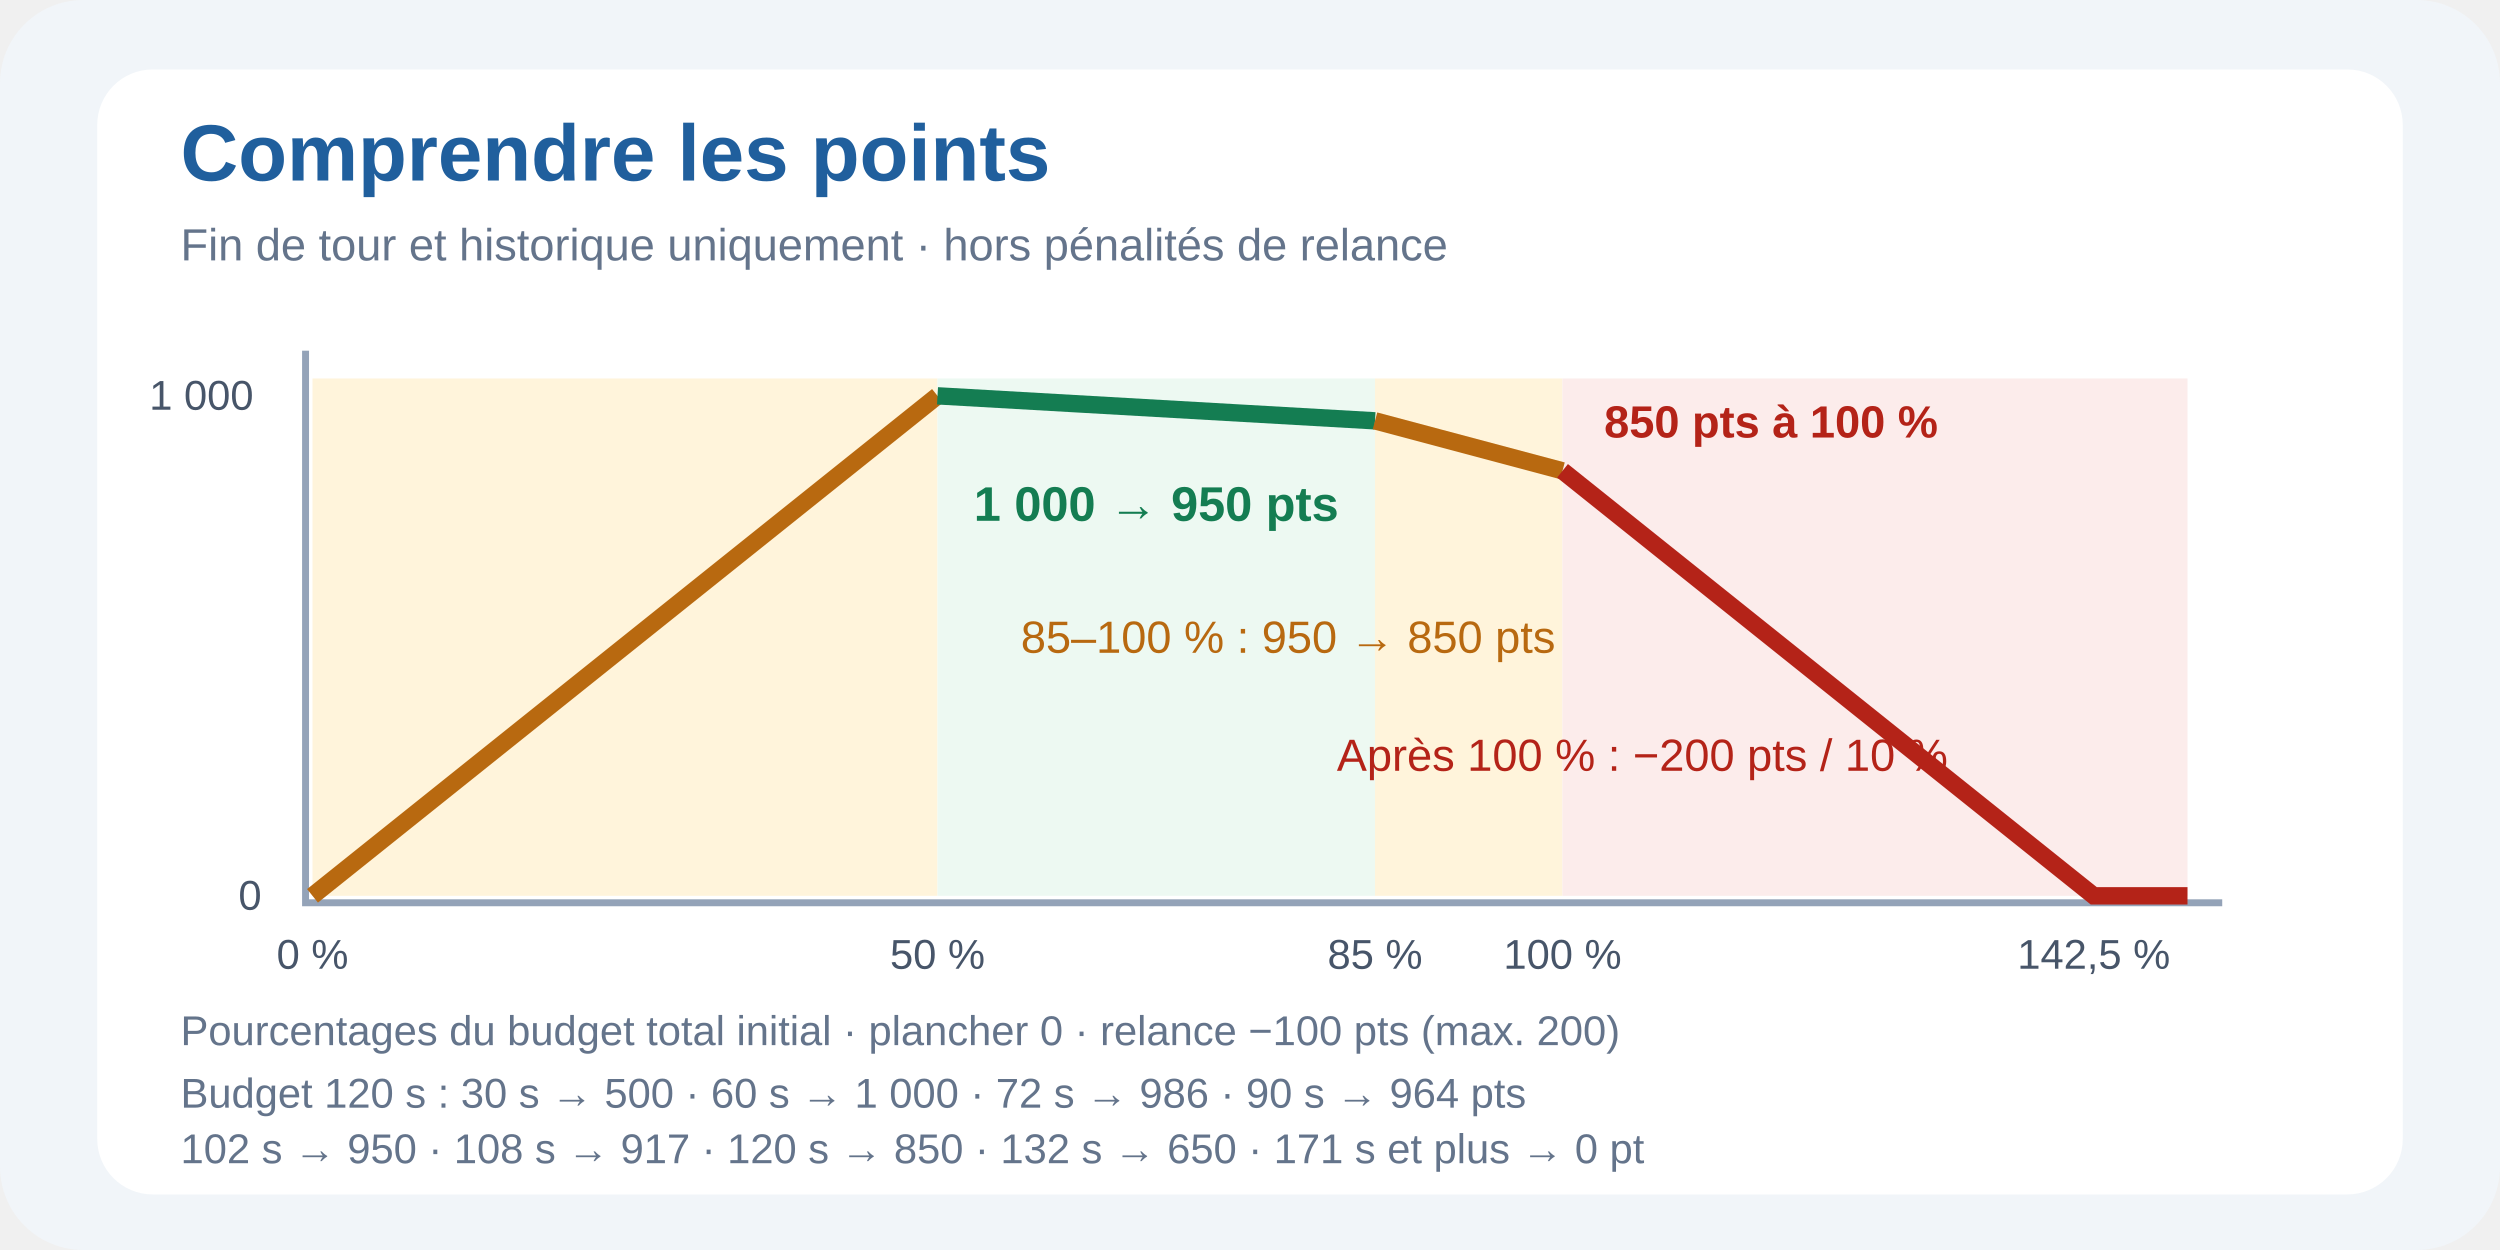
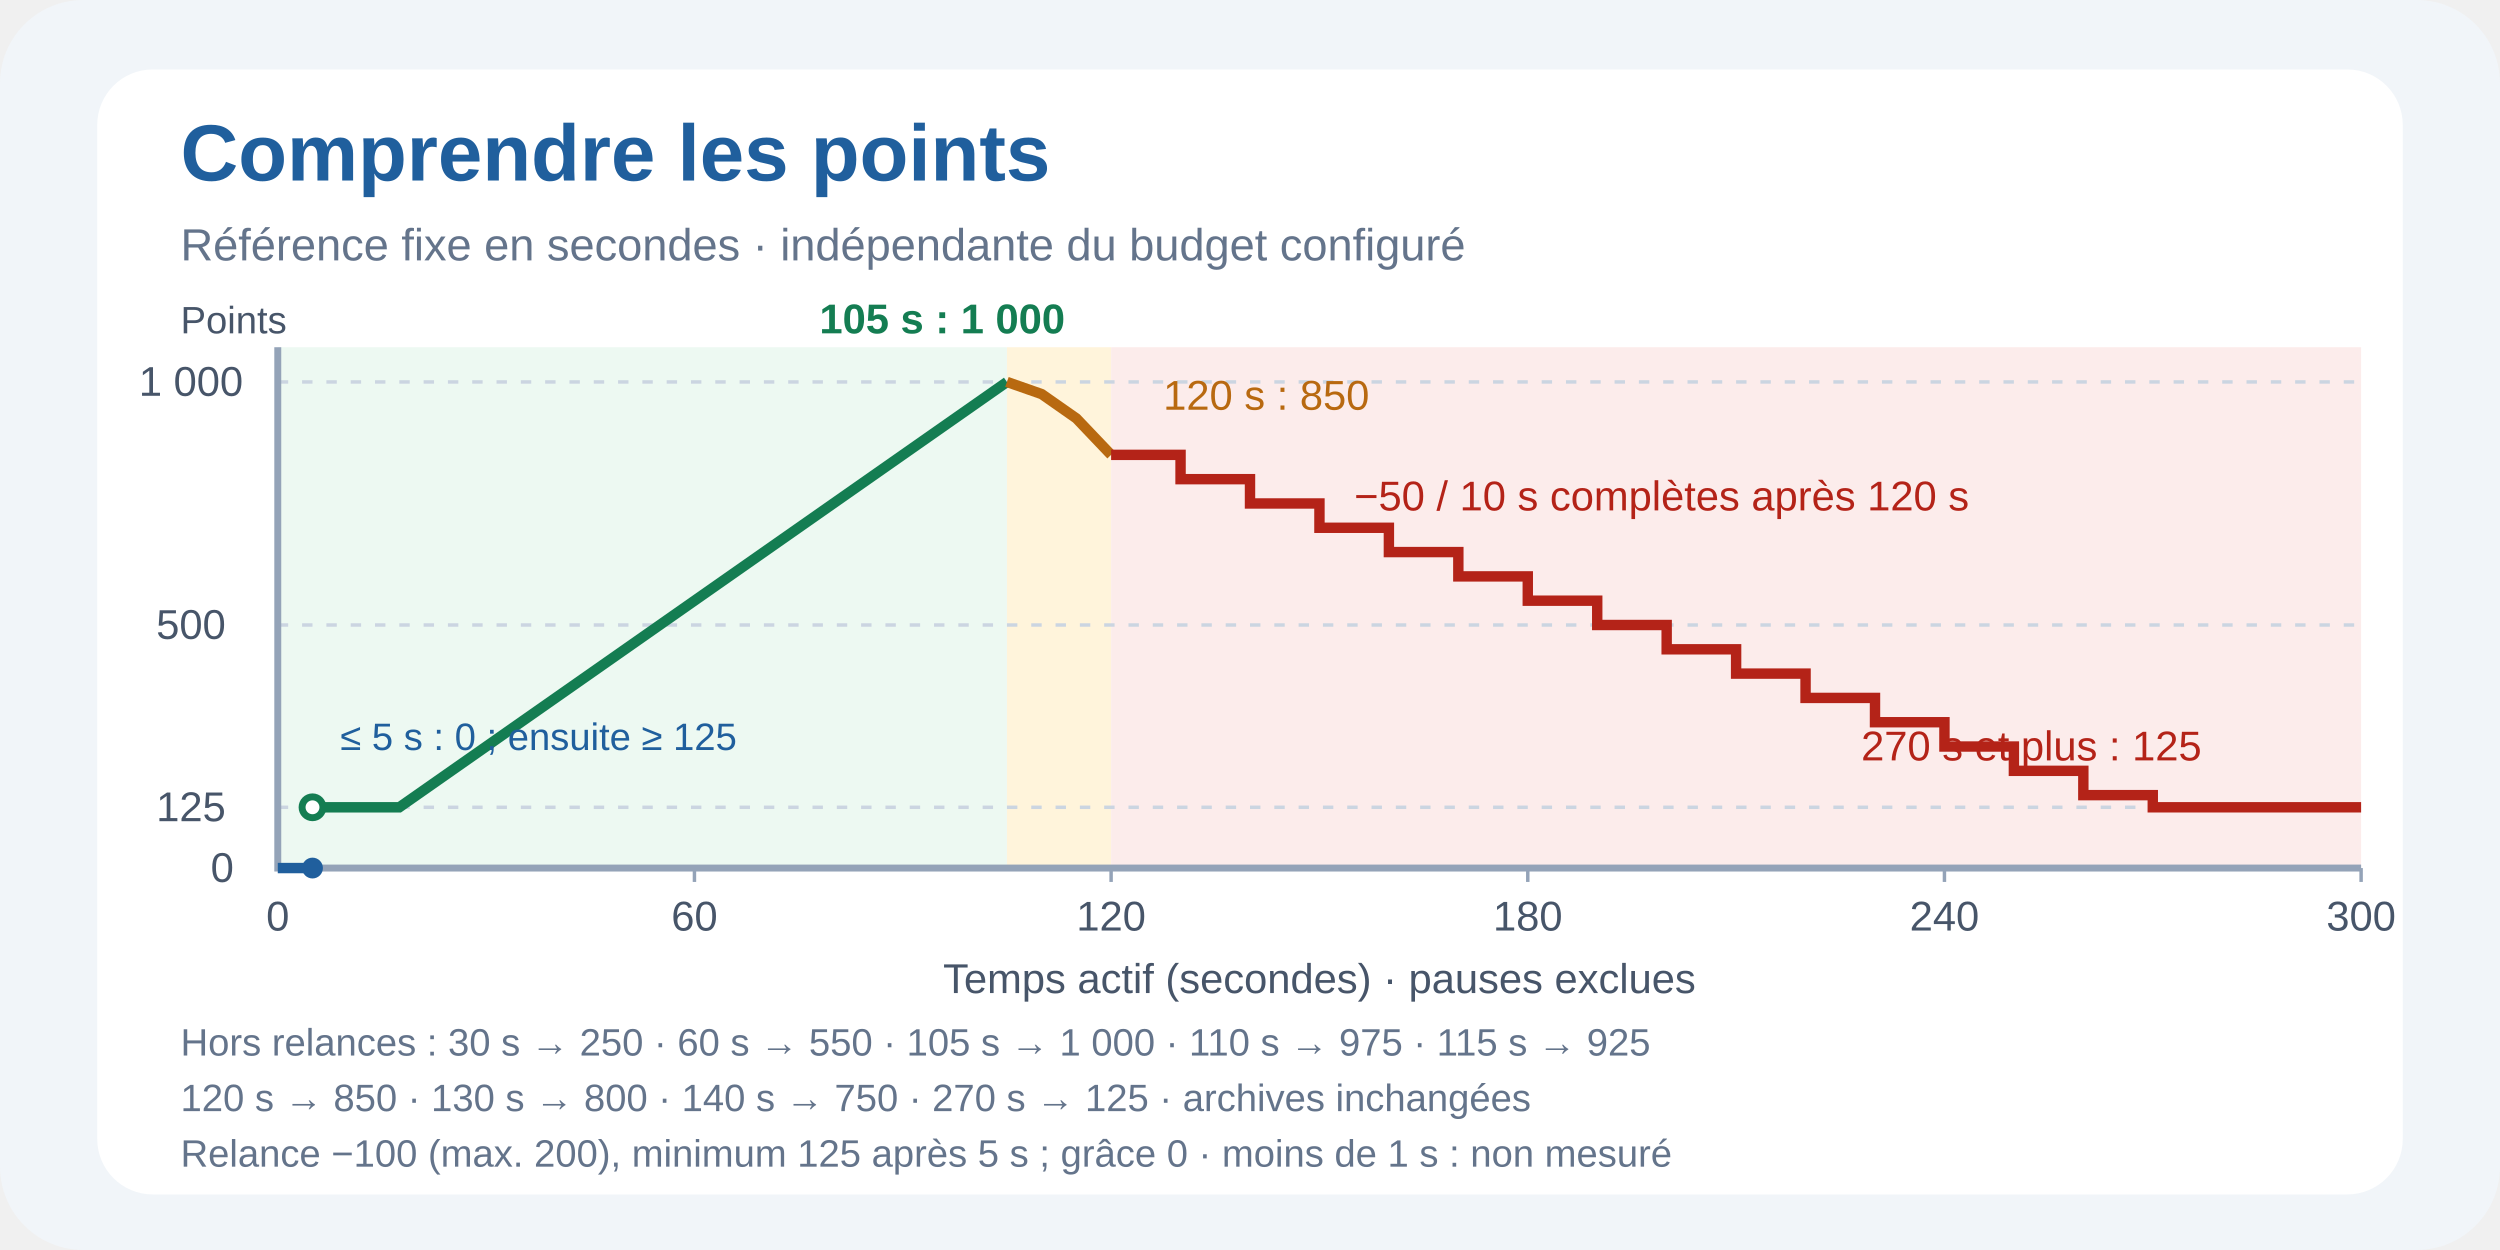
<svg xmlns="http://www.w3.org/2000/svg" width="720" height="360" viewBox="0 0 720 360" role="img" aria-labelledby="title desc">
  <rect width="720" height="360" rx="24" fill="#f1f5f9" />
  <g font-family="Arial,sans-serif">
    <rect x="28" y="20" width="664" height="324" rx="16" fill="white" />
    <text x="52" y="52" fill="#205f9d" font-size="23" font-weight="bold">Comprendre les points</text>
-     <text x="52" y="75" fill="#64748b" font-size="13">Fin de tour et historique uniquement · hors pénalités de relance</text>
-     <path d="M88 101V260H640" fill="none" stroke="#94a3b8" stroke-width="2" />
-     <rect x="90" y="109" width="180" height="149" fill="#fff4db" />
-     <rect x="270" y="109" width="126" height="149" fill="#edf9f2" />
-     <rect x="396" y="109" width="54" height="149" fill="#fff4db" />
-     <rect x="450" y="109" width="180" height="149" fill="#fceceb" />
-     <path d="M90 258L270 114" fill="none" stroke="#b86910" stroke-width="5" />
-     <path d="M270 114L396 121.2" fill="none" stroke="#147d52" stroke-width="5" />
-     <path d="M396 121.2L450 135.6" fill="none" stroke="#b86910" stroke-width="5" />
-     <path d="M450 135.6L603 258H630" fill="none" stroke="#b42318" stroke-width="5" />
+     <text x="52" y="75" fill="#64748b" font-size="13">Référence fixe en secondes · indépendante du budget configuré</text>
+     <rect x="80" y="100" width="210" height="150" fill="#edf9f2" />
+     <rect x="290" y="100" width="30" height="150" fill="#fff4db" />
+     <rect x="320" y="100" width="360" height="150" fill="#fceceb" />
+     <path d="M80 110H680M80 180H680M80 232.5H680" fill="none" stroke="#cbd5e1" stroke-dasharray="3 4" />
+     <path d="M80 100V250H680" fill="none" stroke="#94a3b8" stroke-width="2" />
+     <path d="M80 250H90" fill="none" stroke="#205f9d" stroke-width="3" />
+     <circle cx="90" cy="250" r="3" fill="#205f9d" />
+     <path d="M90 232.5H115L290 110" fill="none" stroke="#147d52" stroke-width="3" />
+     <circle cx="90" cy="232.5" r="3" fill="white" stroke="#147d52" stroke-width="2" />
+     <path d="M290 110L300 113.5L310 120.5L320 131" fill="none" stroke="#b86910" stroke-width="3" />
+     <path d="M320 131H340V138H360V145H380V152H400V159H420V166H440V173H460V180H480V187H500V194H520V201H540V208H560V215H580V222H600V229H620V232.5H680" fill="none" stroke="#b42318" stroke-width="3" />
    <g fill="#475569" font-size="12" text-anchor="middle">
-       <text x="58" y="118">1 000</text>
-       <text x="72" y="262">0</text>
-       <text x="90" y="279">0 %</text>
-       <text x="270" y="279">50 %</text>
-       <text x="396" y="279">85 %</text>
-       <text x="450" y="279">100 %</text>
-       <text x="603" y="279">142,5 %</text>
+       <text x="55" y="114">1 000</text>
+       <text x="55" y="184">500</text>
+       <text x="55" y="236.5">125</text>
+       <text x="64" y="254">0</text>
+       <text x="80" y="268">0</text>
+       <text x="200" y="268">60</text>
+       <text x="320" y="268">120</text>
+       <text x="440" y="268">180</text>
+       <text x="560" y="268">240</text>
+       <text x="680" y="268">300</text>
    </g>
-     <text x="333" y="150" text-anchor="middle" fill="#147d52" font-size="14" font-weight="bold">1 000 → 950 pts</text>
-     <text x="462" y="126" fill="#b42318" font-size="13" font-weight="bold">850 pts à 100 %</text>
-     <text x="294" y="188" fill="#b86910" font-size="13">85–100 % : 950 → 850 pts</text>
-     <text x="385" y="222" fill="#b42318" font-size="13">Après 100 % : −200 pts / 10 %</text>
-     <text x="52" y="301" fill="#64748b" font-size="12">Pourcentages du budget total initial · plancher 0 · relance −100 pts (max. 200)</text>
-     <text x="52" y="319" fill="#64748b" font-size="12">Budget 120 s : 30 s → 500 · 60 s → 1 000 · 72 s → 986 · 90 s → 964 pts</text>
-     <text x="52" y="335" fill="#64748b" font-size="12">102 s → 950 · 108 s → 917 · 120 s → 850 · 132 s → 650 · 171 s et plus → 0 pt</text>
+     <path d="M200 250V254M320 250V254M440 250V254M560 250V254M680 250V254" stroke="#94a3b8" />
+     <text x="52" y="96" fill="#475569" font-size="11">Points</text>
+     <text x="380" y="286" text-anchor="middle" fill="#475569" font-size="12">Temps actif (secondes) · pauses exclues</text>
+     <text x="236" y="96" fill="#147d52" font-size="12" font-weight="bold">105 s : 1 000</text>
+     <text x="335" y="118" fill="#b86910" font-size="12">120 s : 850</text>
+     <text x="390" y="147" fill="#b42318" font-size="12">−50 / 10 s complètes après 120 s</text>
+     <text x="536" y="219" fill="#b42318" font-size="12">270 s et plus : 125</text>
+     <text x="98" y="216" fill="#205f9d" font-size="11">≤ 5 s : 0 ; ensuite ≥ 125</text>
+     <text x="52" y="304" fill="#64748b" font-size="11">Hors relances : 30 s → 250 · 60 s → 550 · 105 s → 1 000 · 110 s → 975 · 115 s → 925</text>
+     <text x="52" y="320" fill="#64748b" font-size="11">120 s → 850 · 130 s → 800 · 140 s → 750 · 270 s → 125 · archives inchangées</text>
+     <text x="52" y="336" fill="#64748b" font-size="11">Relance −100 (max. 200), minimum 125 après 5 s ; grâce 0 · moins de 1 s : non mesuré</text>
  </g>
</svg>
